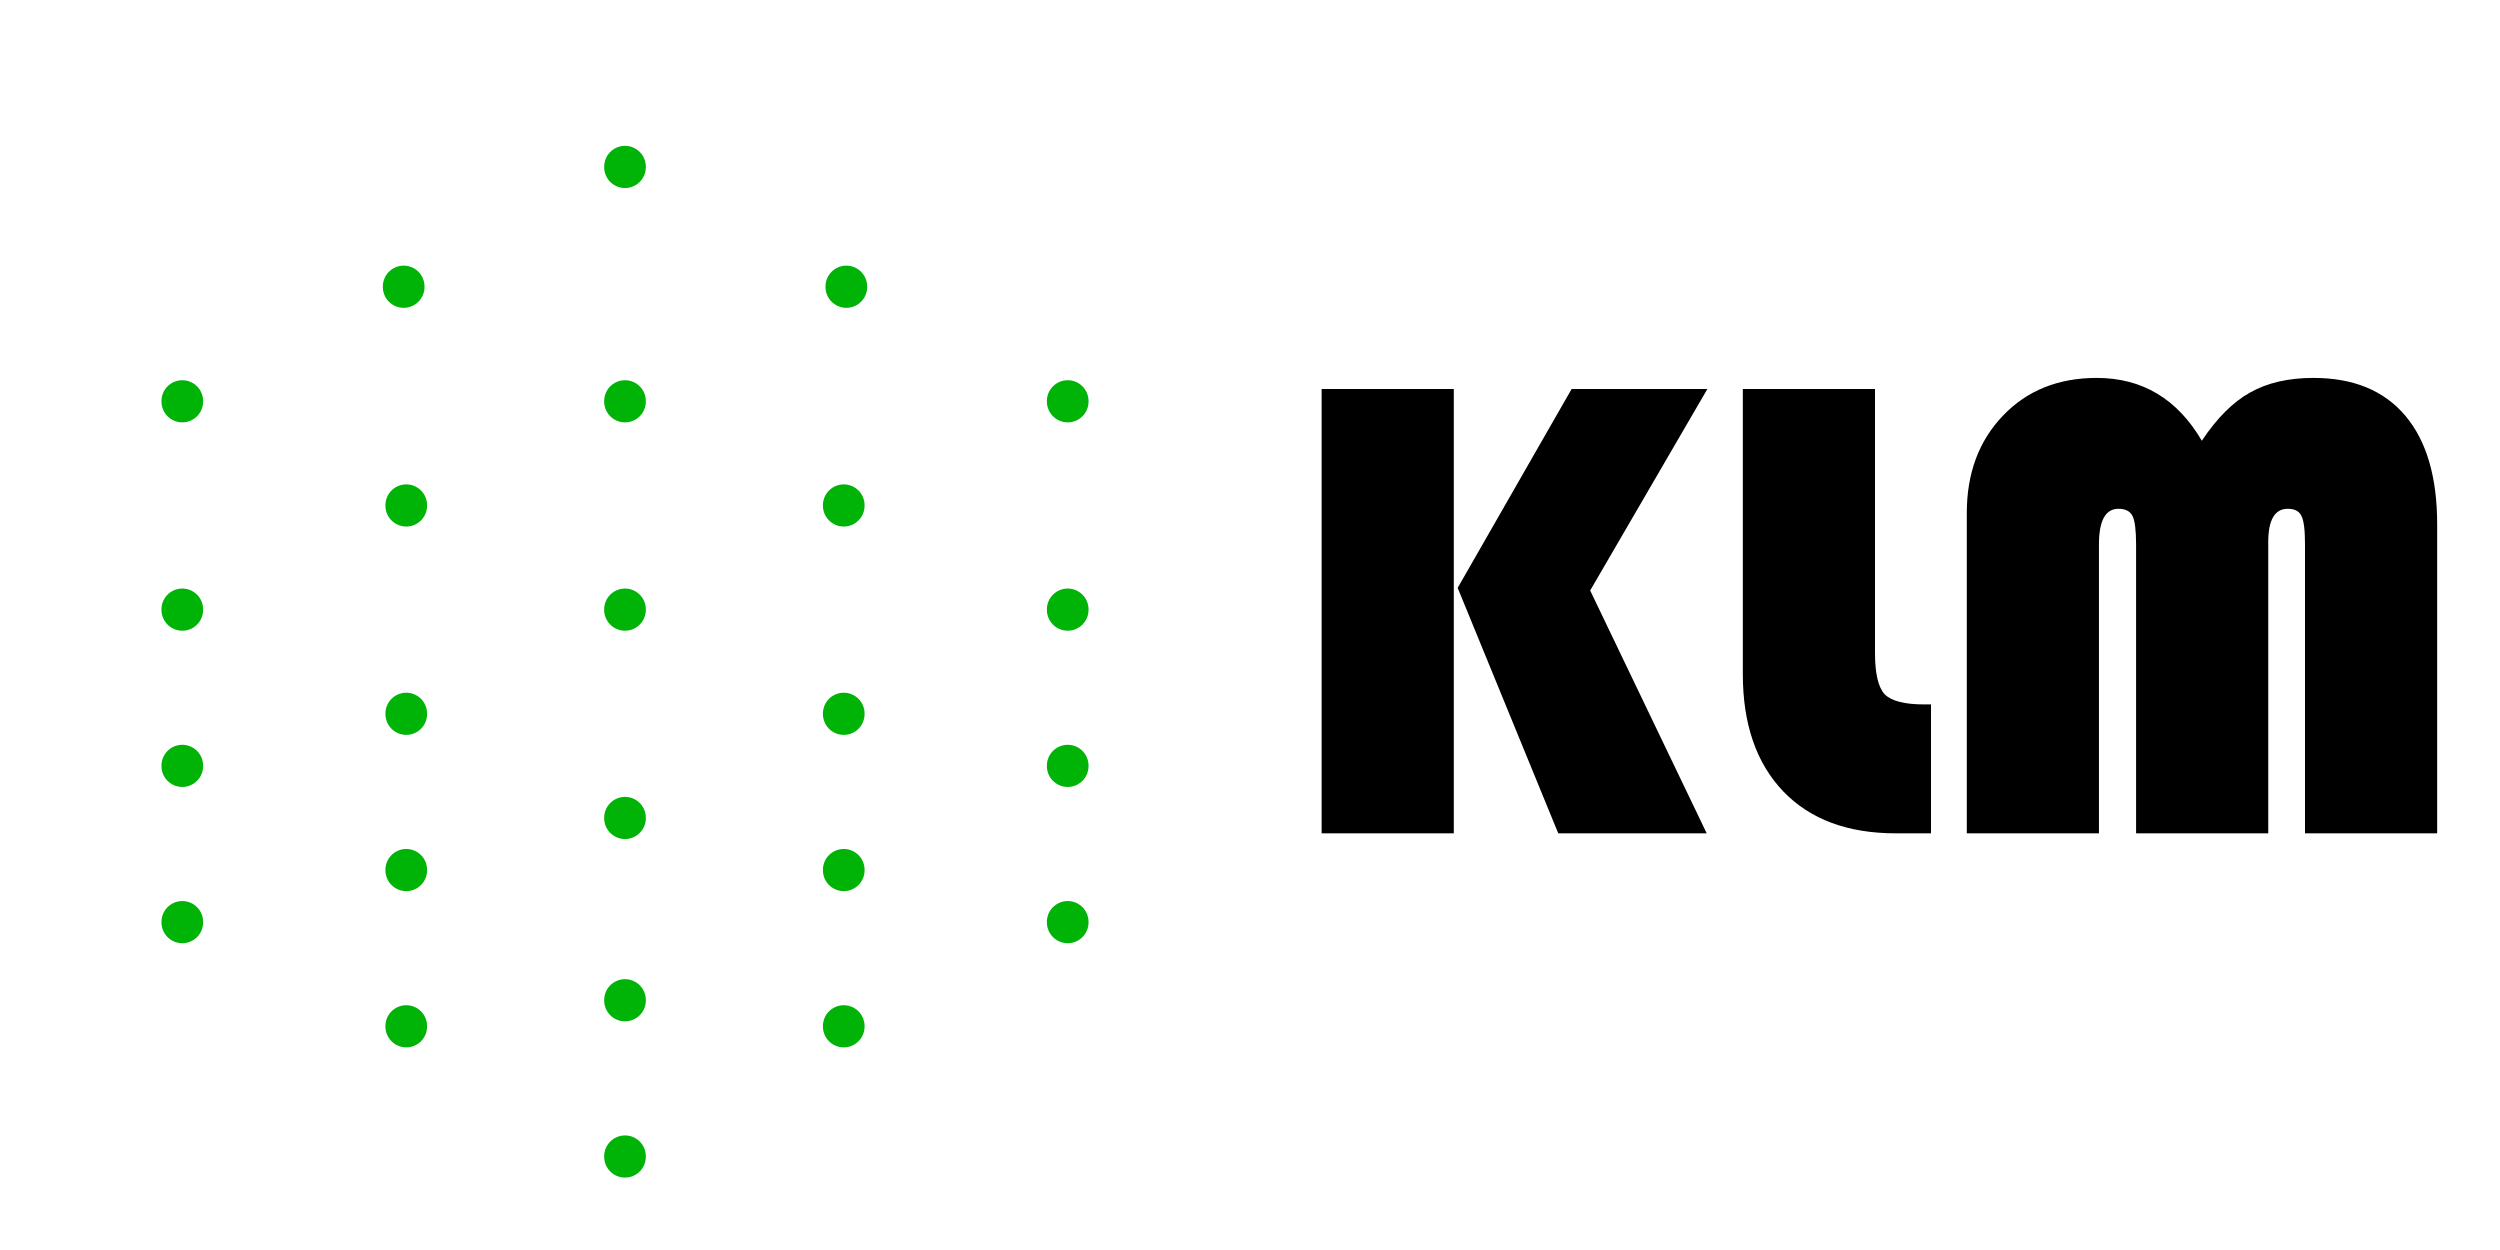
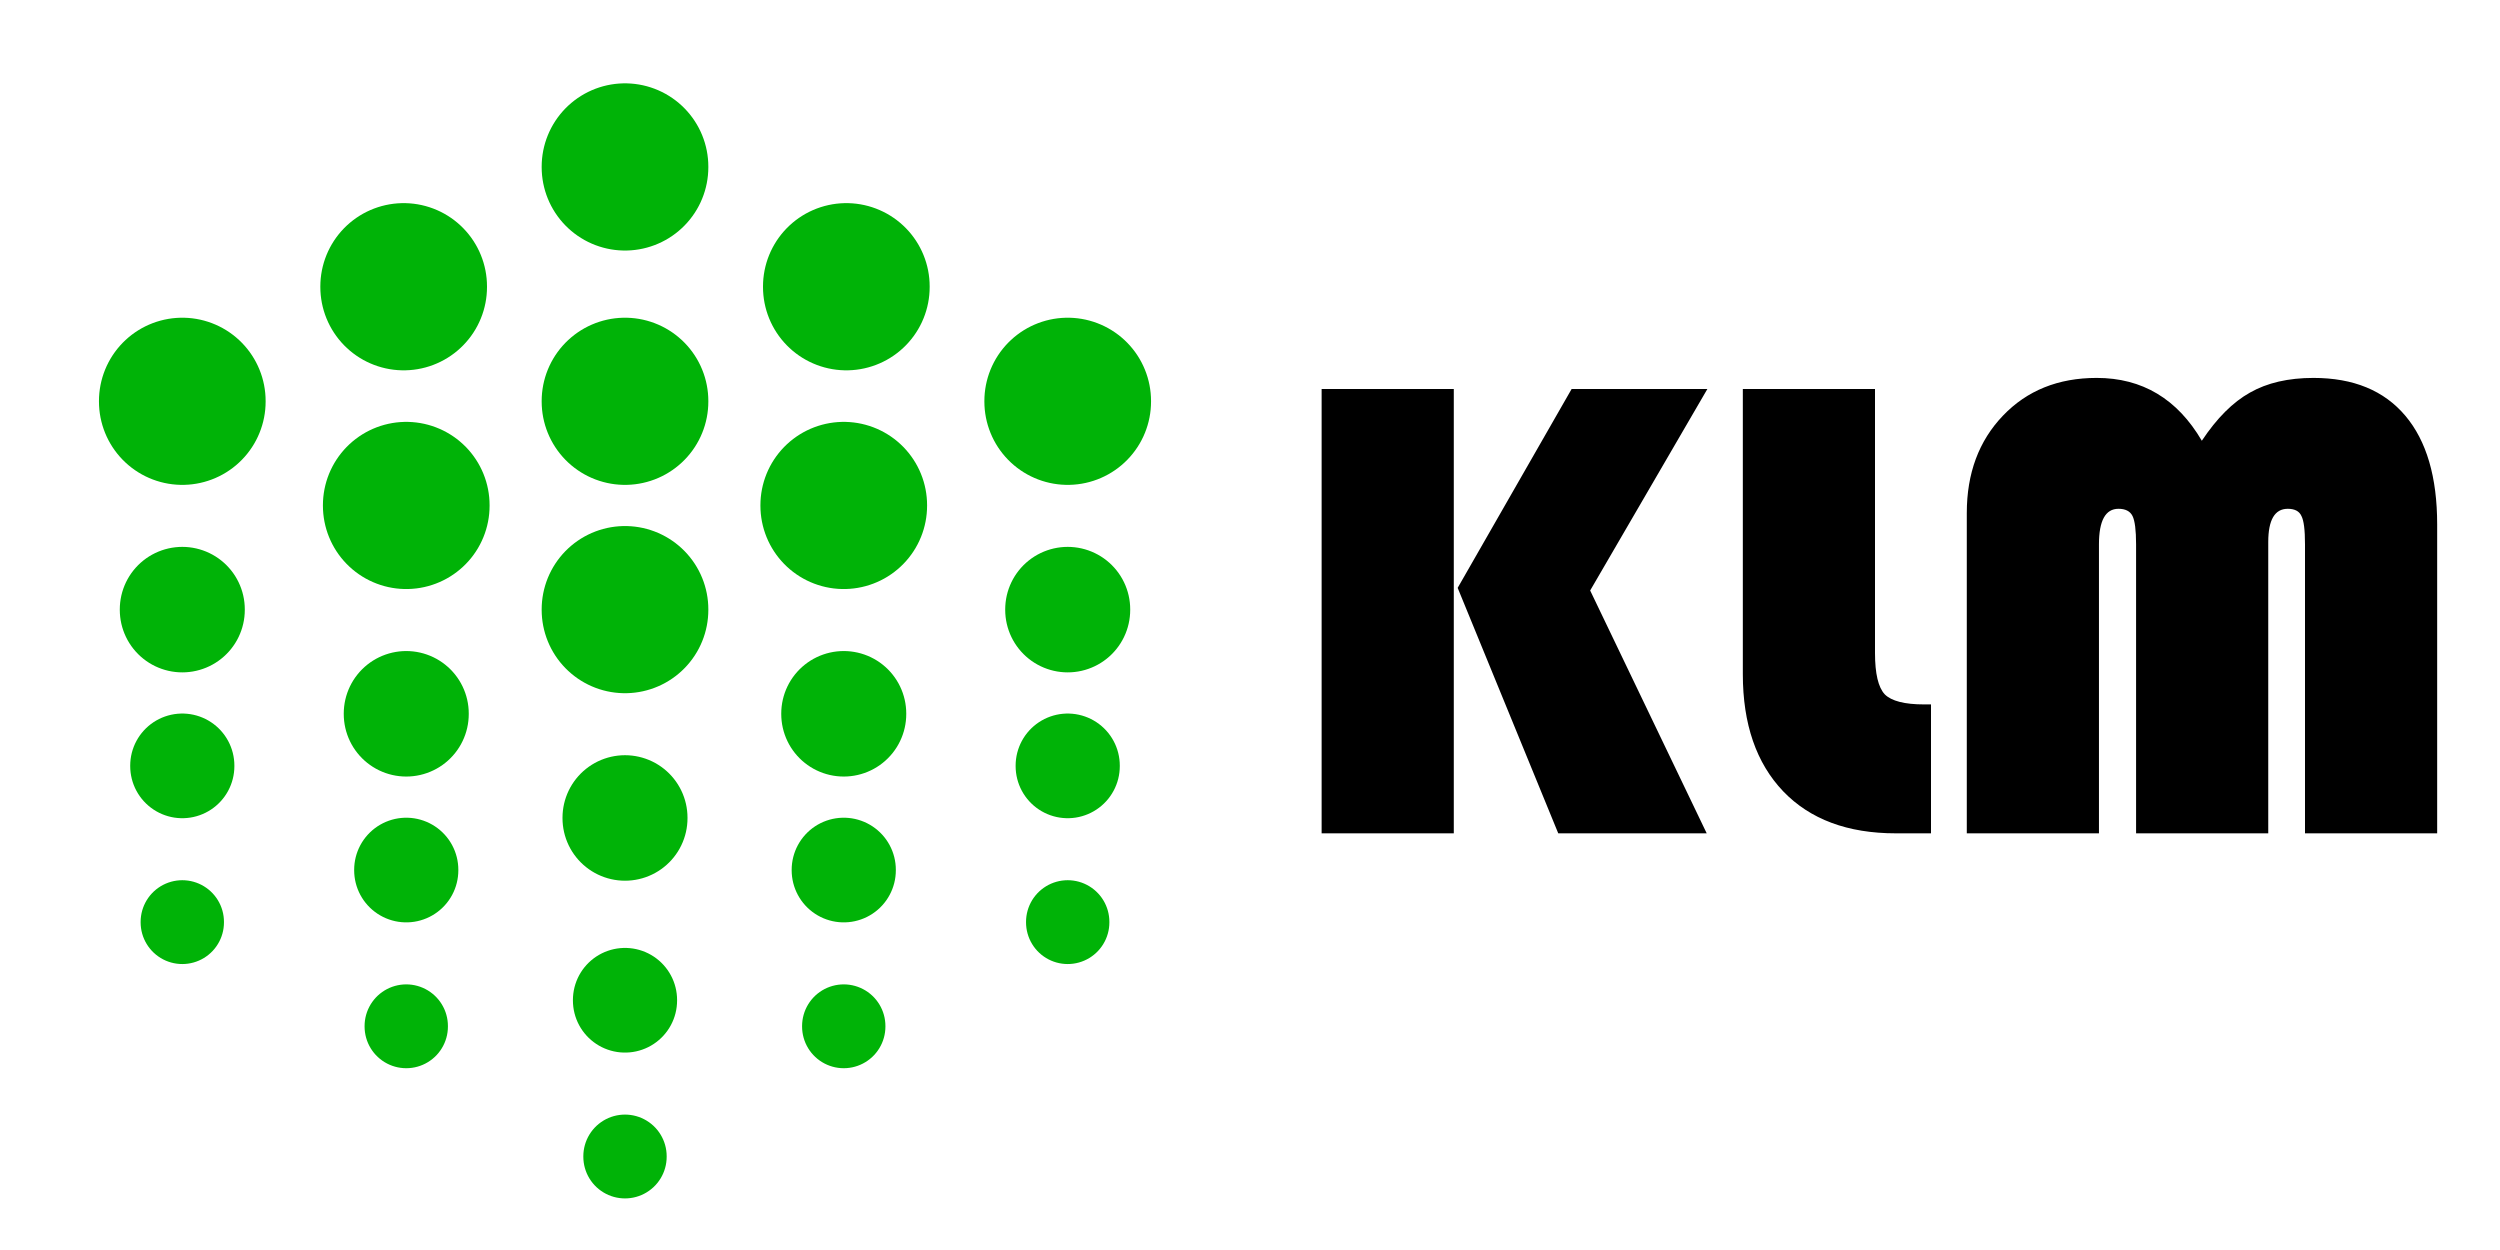
<svg xmlns="http://www.w3.org/2000/svg" width="60" height="30" viewBox="0 0 60 30" fill="none">
-   <path d="M40.977 9.336L38.164 14.172L40.961 20H37.398L34.984 14.109L37.719 9.336H40.977ZM34.891 9.336V20H31.719V9.336H34.891ZM41.828 9.336H45V15.672C45 16.167 45.078 16.497 45.234 16.664C45.396 16.826 45.711 16.906 46.18 16.906H46.344V20H45.5C44.344 20 43.443 19.664 42.797 18.992C42.151 18.315 41.828 17.378 41.828 16.18V9.336ZM47.203 20V12.312C47.203 11.359 47.492 10.581 48.07 9.977C48.648 9.372 49.398 9.07 50.32 9.07C51.414 9.07 52.255 9.573 52.844 10.578C53.203 10.037 53.589 9.651 54 9.422C54.411 9.188 54.919 9.07 55.523 9.07C56.482 9.07 57.216 9.372 57.727 9.977C58.237 10.581 58.492 11.45 58.492 12.586V20H55.32V13.062C55.32 12.719 55.292 12.492 55.234 12.383C55.182 12.268 55.073 12.211 54.906 12.211C54.594 12.211 54.438 12.477 54.438 13.008V20H51.266V13.062C51.266 12.724 51.237 12.497 51.18 12.383C51.122 12.268 51.01 12.211 50.844 12.211C50.531 12.211 50.375 12.495 50.375 13.062V20H47.203Z" fill="url(#paint0_linear_1304_2132)" />
-   <path d="M15 4V4.013" stroke="#00b307" strokeWidth="4" stroke-miterlimit="10" stroke-linecap="round" strokeLinejoin="round" />
-   <path d="M15 9.625V9.637" stroke="#00b307" strokeWidth="4" stroke-miterlimit="10" stroke-linecap="round" strokeLinejoin="round" />
-   <path d="M15 14.625V14.637" stroke="#00b307" strokeWidth="4" stroke-miterlimit="10" stroke-linecap="round" strokeLinejoin="round" />
-   <path d="M15 19.625V19.637" stroke="#00b307" strokeWidth="3" stroke-miterlimit="10" stroke-linecap="round" strokeLinejoin="round" />
-   <path d="M15 24V24.012" stroke="#00b307" strokeWidth="2.5" stroke-miterlimit="10" stroke-linecap="round" strokeLinejoin="round" />
-   <path d="M15 27.75V27.762" stroke="#00b307" strokeWidth="2" stroke-miterlimit="10" stroke-linecap="round" strokeLinejoin="round" />
-   <path d="M4.375 9.625V9.637" stroke="#00b307" strokeWidth="4" stroke-miterlimit="10" stroke-linecap="round" strokeLinejoin="round" />
-   <path d="M25.625 9.625V9.637" stroke="#00b307" strokeWidth="4" stroke-miterlimit="10" stroke-linecap="round" strokeLinejoin="round" />
-   <path d="M25.625 14.625V14.637" stroke="#00b307" strokeWidth="3" stroke-miterlimit="10" stroke-linecap="round" strokeLinejoin="round" />
-   <path d="M4.375 14.625V14.637" stroke="#00b307" strokeWidth="3" stroke-miterlimit="10" stroke-linecap="round" strokeLinejoin="round" />
-   <path d="M25.625 18.375V18.387" stroke="#00b307" strokeWidth="2.5" stroke-miterlimit="10" stroke-linecap="round" strokeLinejoin="round" />
-   <path d="M25.625 22.125V22.137" stroke="#00b307" strokeWidth="2" stroke-miterlimit="10" stroke-linecap="round" strokeLinejoin="round" />
-   <path d="M4.375 18.375V18.387" stroke="#00b307" strokeWidth="2.5" stroke-miterlimit="10" stroke-linecap="round" strokeLinejoin="round" />
-   <path d="M4.375 22.125V22.137" stroke="#00b307" strokeWidth="2" stroke-miterlimit="10" stroke-linecap="round" strokeLinejoin="round" />
-   <path d="M9.75 12.125V12.137" stroke="#00b307" strokeWidth="4" stroke-miterlimit="10" stroke-linecap="round" strokeLinejoin="round" />
-   <path d="M9.688 6.875V6.888" stroke="#00b307" strokeWidth="4" stroke-miterlimit="10" stroke-linecap="round" strokeLinejoin="round" />
-   <path d="M20.25 12.125V12.137" stroke="#00b307" strokeWidth="4" stroke-miterlimit="10" stroke-linecap="round" strokeLinejoin="round" />
-   <path d="M20.312 6.875V6.888" stroke="#00b307" strokeWidth="4" stroke-miterlimit="10" stroke-linecap="round" strokeLinejoin="round" />
-   <path d="M9.75 17.125V17.137" stroke="#00b307" strokeWidth="3" stroke-miterlimit="10" stroke-linecap="round" strokeLinejoin="round" />
-   <path d="M9.75 20.875V20.887" stroke="#00b307" strokeWidth="2.5" stroke-miterlimit="10" stroke-linecap="round" strokeLinejoin="round" />
-   <path d="M9.75 24.625V24.637" stroke="#00b307" strokeWidth="2" stroke-miterlimit="10" stroke-linecap="round" strokeLinejoin="round" />
-   <path d="M20.25 17.125V17.137" stroke="#00b307" strokeWidth="3" stroke-miterlimit="10" stroke-linecap="round" strokeLinejoin="round" />
-   <path d="M20.25 20.875V20.887" stroke="#00b307" strokeWidth="2.5" stroke-miterlimit="10" stroke-linecap="round" strokeLinejoin="round" />
-   <path d="M20.25 24.625V24.637" stroke="#00b307" strokeWidth="2" stroke-miterlimit="10" stroke-linecap="round" strokeLinejoin="round" />
+   <path d="M40.977 9.336L38.164 14.172L40.961 20H37.398L34.984 14.109L37.719 9.336H40.977ZM34.891 9.336V20H31.719V9.336H34.891ZM41.828 9.336H45V15.672C45 16.167 45.078 16.497 45.234 16.664C45.396 16.826 45.711 16.906 46.18 16.906H46.344V20H45.5C44.344 20 43.443 19.664 42.797 18.992C42.151 18.315 41.828 17.378 41.828 16.18V9.336ZM47.203 20V12.312C47.203 11.359 47.492 10.581 48.07 9.977C48.648 9.372 49.398 9.07 50.32 9.07C51.414 9.07 52.255 9.573 52.844 10.578C53.203 10.037 53.589 9.651 54 9.422C54.411 9.188 54.919 9.07 55.523 9.07C56.482 9.07 57.216 9.372 57.727 9.977C58.237 10.581 58.492 11.45 58.492 12.586V20H55.32V13.062C55.32 12.719 55.292 12.492 55.234 12.383C55.182 12.268 55.073 12.211 54.906 12.211C54.594 12.211 54.438 12.477 54.438 13.008V20H51.266V13.062C51.266 12.724 51.237 12.497 51.18 12.383C51.122 12.268 51.01 12.211 50.844 12.211C50.531 12.211 50.375 12.495 50.375 13.062V20H47.203Z" fill="url(#paint0_linear)" />
+   <path d="M15 4V4.013" stroke="#00b307" stroke-width="4" stroke-linecap="round" />
+   <path d="M15 9.625V9.637" stroke="#00b307" stroke-width="4" stroke-linecap="round" />
+   <path d="M15 14.625V14.637" stroke="#00b307" stroke-width="4" stroke-linecap="round" />
+   <path d="M15 19.625V19.637" stroke="#00b307" stroke-width="3" stroke-linecap="round" />
+   <path d="M15 24V24.012" stroke="#00b307" stroke-width="2.5" stroke-linecap="round" />
+   <path d="M15 27.75V27.762" stroke="#00b307" stroke-width="2" stroke-linecap="round" />
+   <path d="M4.375 9.625V9.637" stroke="#00b307" stroke-width="4" stroke-linecap="round" />
+   <path d="M25.625 9.625V9.637" stroke="#00b307" stroke-width="4" stroke-linecap="round" />
+   <path d="M25.625 14.625V14.637" stroke="#00b307" stroke-width="3" stroke-linecap="round" />
+   <path d="M4.375 14.625V14.637" stroke="#00b307" stroke-width="3" stroke-linecap="round" />
+   <path d="M25.625 18.375V18.387" stroke="#00b307" stroke-width="2.5" stroke-linecap="round" />
+   <path d="M25.625 22.125V22.137" stroke="#00b307" stroke-width="2" stroke-linecap="round" />
+   <path d="M4.375 18.375V18.387" stroke="#00b307" stroke-width="2.5" stroke-linecap="round" />
+   <path d="M4.375 22.125V22.137" stroke="#00b307" stroke-width="2" stroke-linecap="round" />
+   <path d="M9.75 12.125V12.137" stroke="#00b307" stroke-width="4" stroke-linecap="round" />
+   <path d="M9.688 6.875V6.888" stroke="#00b307" stroke-width="4" stroke-linecap="round" />
+   <path d="M20.25 12.125V12.137" stroke="#00b307" stroke-width="4" stroke-linecap="round" />
+   <path d="M20.312 6.875V6.888" stroke="#00b307" stroke-width="4" stroke-linecap="round" />
+   <path d="M9.75 17.125V17.137" stroke="#00b307" stroke-width="3" stroke-linecap="round" />
+   <path d="M9.75 20.875V20.887" stroke="#00b307" stroke-width="2.5" stroke-linecap="round" />
+   <path d="M9.75 24.625V24.637" stroke="#00b307" stroke-width="2" stroke-linecap="round" />
+   <path d="M20.25 17.125V17.137" stroke="#00b307" stroke-width="3" stroke-linecap="round" />
+   <path d="M20.25 20.875V20.887" stroke="#00b307" stroke-width="2.5" stroke-linecap="round" />
+   <path d="M20.25 24.625V24.637" stroke="#00b307" stroke-width="2" stroke-linecap="round" />
  <defs>
-     <linearGradient id="paint0_linear_1304_2132" x1="32.442" y1="6" x2="60.569" y2="16.044" gradientUnits="userSpaceOnUse">
+     <linearGradient id="paint0_linear" x1="32.442" y1="6" x2="60.569" y2="16.044" gradientUnits="userSpaceOnUse">
      <stop offset="0.331" stop-color="#000000" />
      <stop offset="0.742" stop-color="#000000" />
      <stop offset="0.983" stop-color="#000000" />
    </linearGradient>
  </defs>
</svg>
